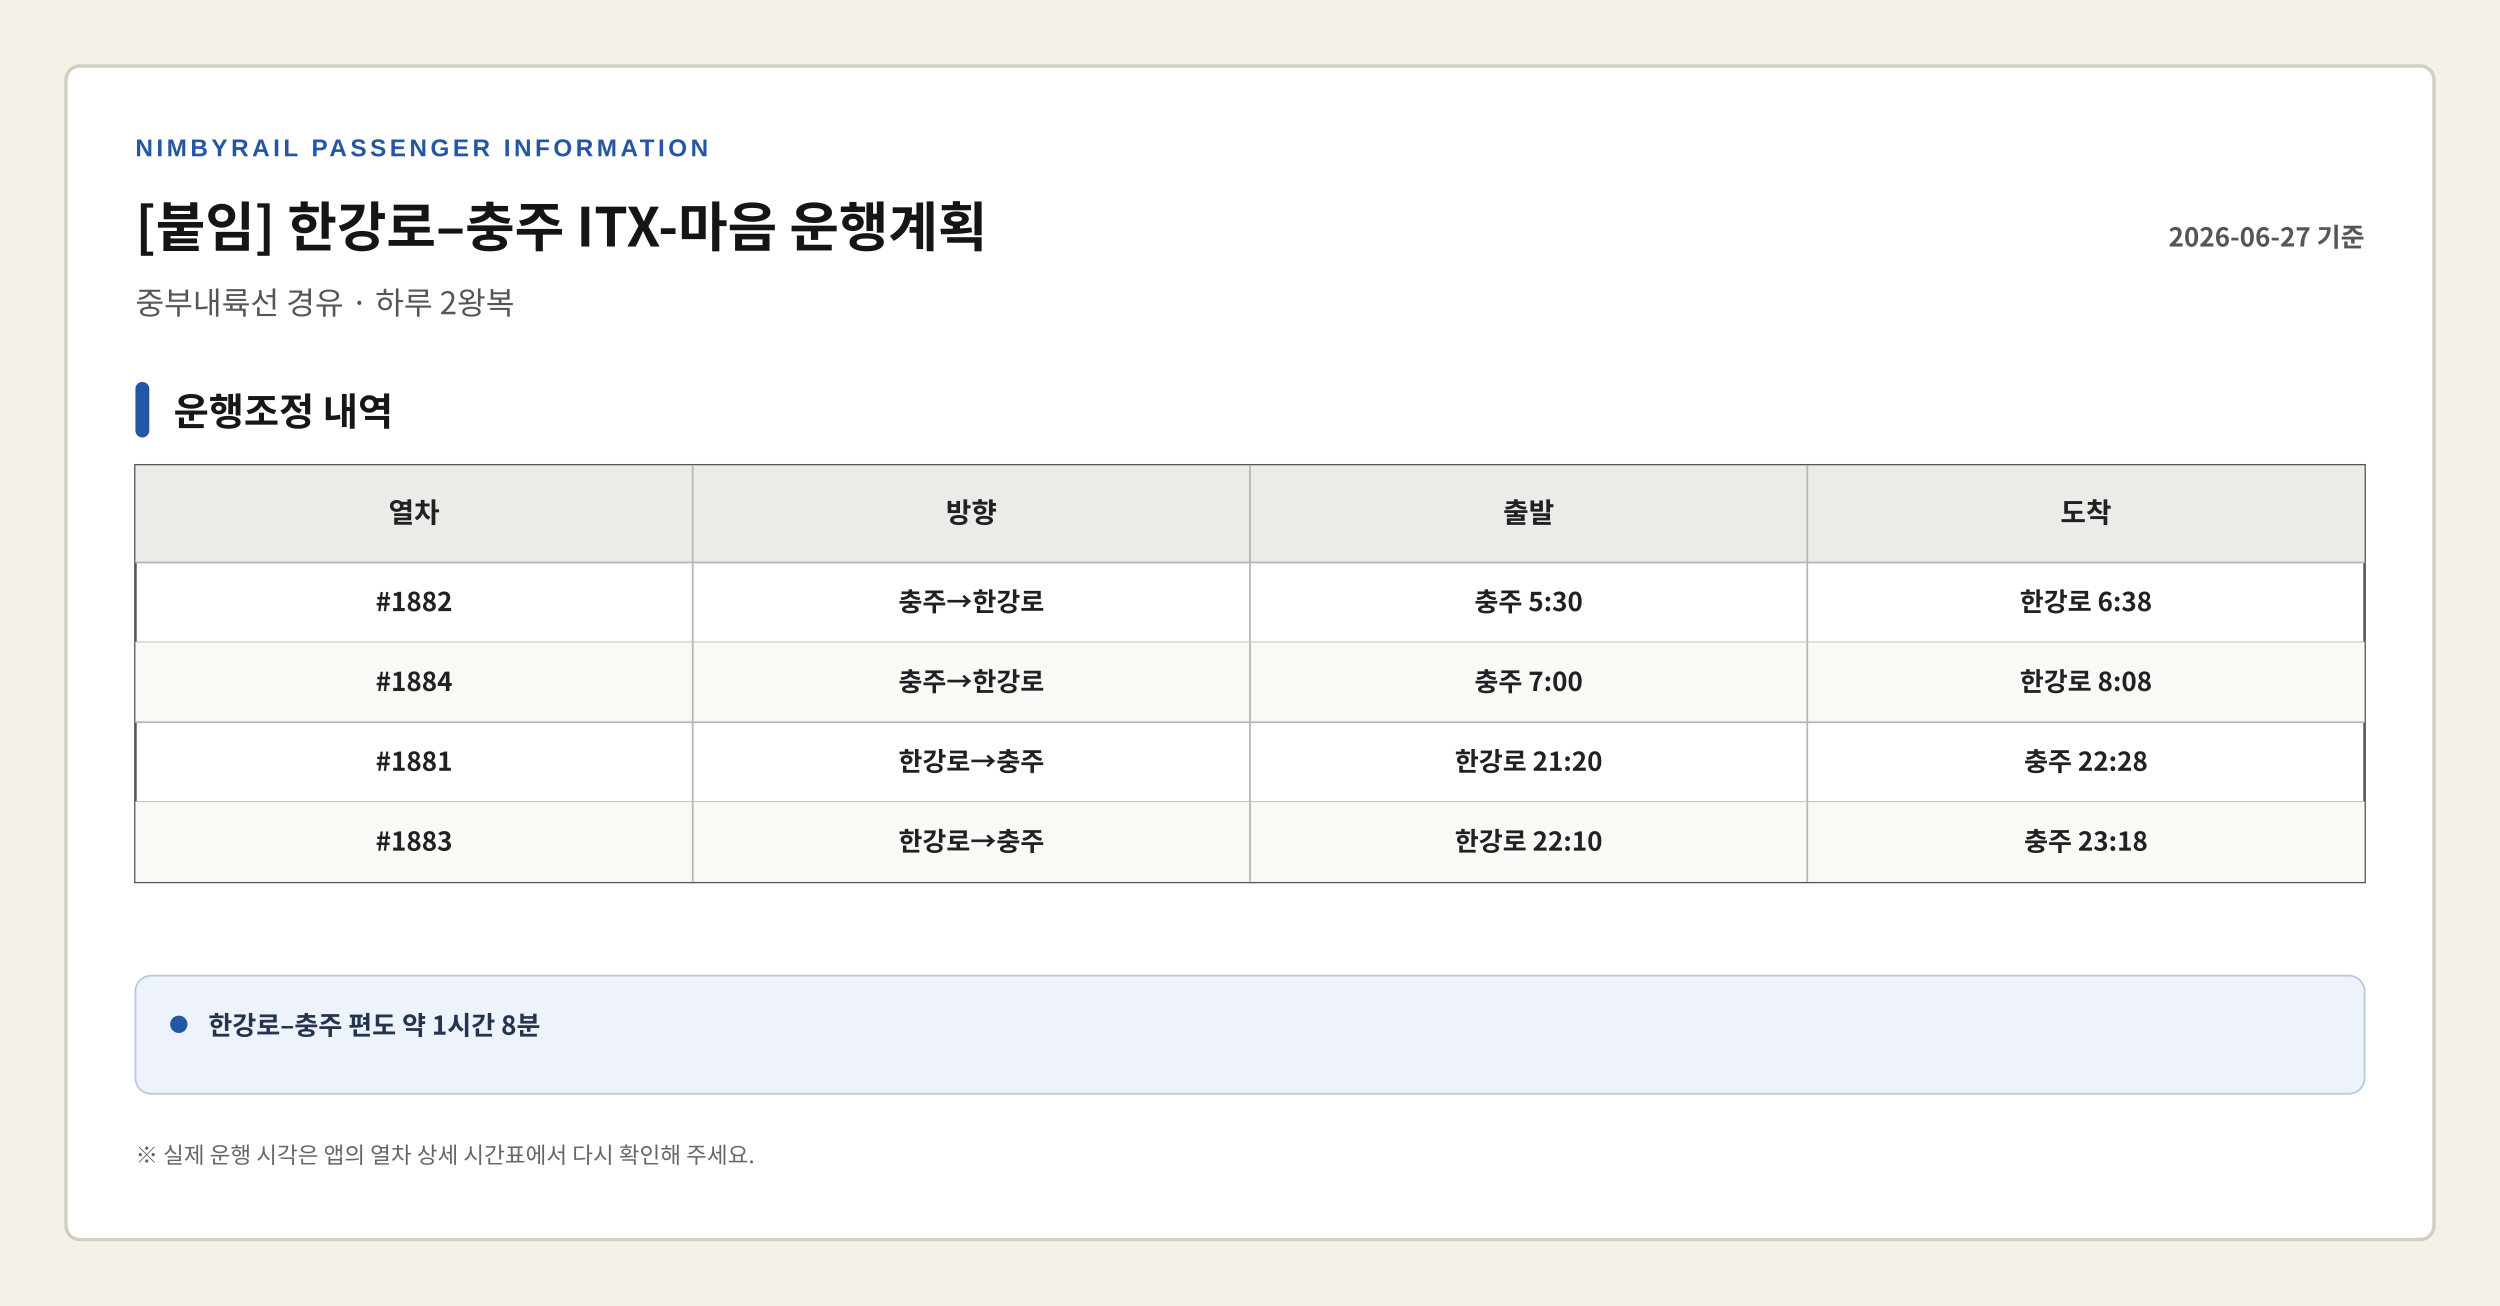
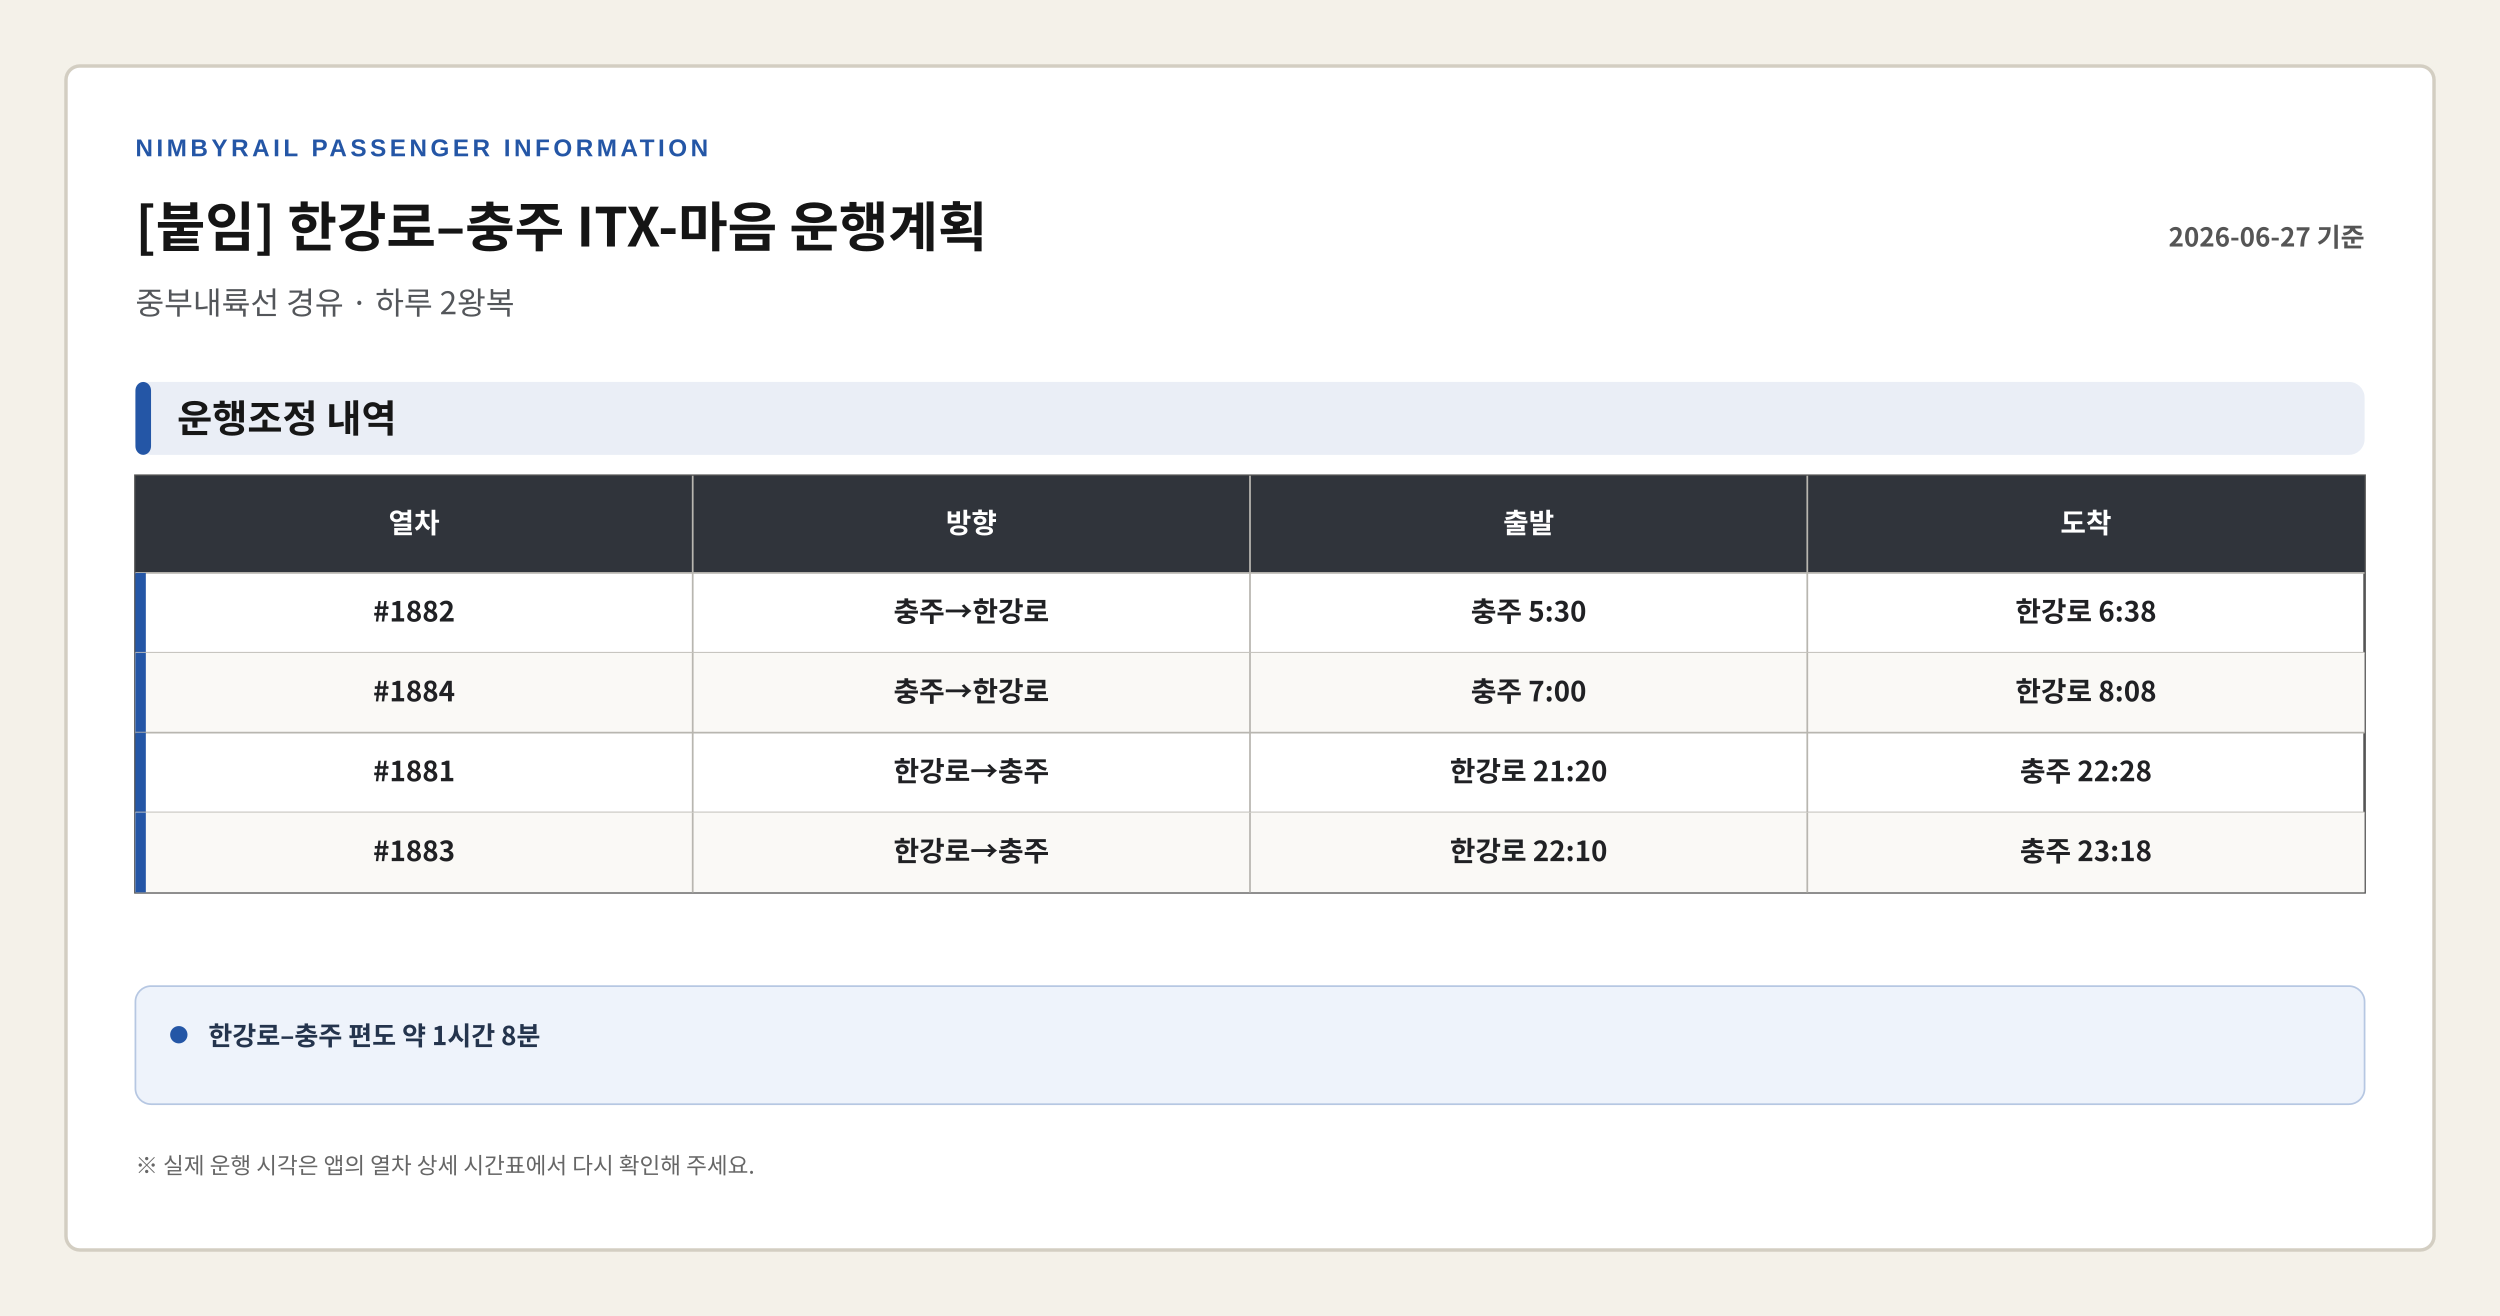
- <svg xmlns="http://www.w3.org/2000/svg" width="1440" height="752" viewBox="0 0 1440 752">
+ <svg xmlns="http://www.w3.org/2000/svg" width="1440" height="758" viewBox="0 0 1440 758">
  <style>
    .brand{font:700 14px Arial,sans-serif;letter-spacing:2px;fill:#2456a6}
    .title{font:800 31px 'Apple SD Gothic Neo','Noto Sans CJK KR',sans-serif;fill:#151515}
    .subtitle{font:500 18px 'Apple SD Gothic Neo','Noto Sans CJK KR',sans-serif;fill:#53565a}
    .date{font:600 15px 'Apple SD Gothic Neo','Noto Sans CJK KR',sans-serif;fill:#555}
    .section{font:800 22px 'Apple SD Gothic Neo','Noto Sans CJK KR',sans-serif;fill:#171717}
-     .th{font:800 16px 'Apple SD Gothic Neo','Noto Sans CJK KR',sans-serif;fill:#202124}
-     .td{font:600 15px 'Apple SD Gothic Neo','Noto Sans CJK KR',sans-serif;fill:#202124}
+     .th{font:850 16px 'Apple SD Gothic Neo','Noto Sans CJK KR',sans-serif}.headerText{fill:#fff}
+     .td{font:650 16px 'Apple SD Gothic Neo','Noto Sans CJK KR',sans-serif;fill:#202124}.gradeText{font-weight:850}
    .callout{font:650 15px 'Apple SD Gothic Neo','Noto Sans CJK KR',sans-serif;fill:#24344d}
    .foot{font:500 13px 'Apple SD Gothic Neo','Noto Sans CJK KR',sans-serif;fill:#666}
    .grid{stroke:#b8b6b0;stroke-width:1}
  </style>
-   <rect width="1440" height="752" fill="#f4f1e9" />
-   <rect x="38" y="38" width="1364" height="676" rx="8" fill="#fff" stroke="#d3cec2" stroke-width="2" />
+   <rect width="1440" height="758" fill="#f4f1e9" />
+   <rect x="38" y="38" width="1364" height="682" rx="8" fill="#fff" stroke="#d3cec2" stroke-width="2" />
  <text x="78" y="90" class="brand">NIMBYRAIL PASSENGER INFORMATION</text>
  <text x="78" y="142" class="title">[붙임] 한강로–충주 ITX-마음 운행계획</text>
  <text x="78" y="181" class="subtitle">중부내륙선 경유 · 하루 2왕복</text>
  <text x="1362" y="142" text-anchor="end" class="date">2026-06-27 기준</text>
-   <rect x="78" y="220" width="8" height="32" rx="4" fill="#2456a6" />
-   <text x="100" y="245" class="section">운행조정 내역</text>
-   <rect x="78" y="268" width="1284" height="240" fill="#fff" stroke="#555" stroke-width="1.5" />
-   <rect x="78" y="268" width="1284" height="56" fill="#ecebe7" />
-   <text x="238.5" y="301" text-anchor="middle" class="th">
+   <rect x="78" y="220" width="1284" height="42" rx="9" fill="#2456a6" opacity=".10" />
+   <rect x="78" y="220" width="9" height="42" rx="5" fill="#2456a6" />
+   <text x="102" y="249" class="section">운행조정 내역</text>
+   <rect x="78" y="274" width="1284" height="240" fill="#fff" stroke="#555" stroke-width="1.5" />
+   <rect x="78" y="274" width="1284" height="56" fill="#30343b" />
+   <text x="238.5" y="307" text-anchor="middle" class="th headerText">
    <tspan x="238.5" dy="0">열차</tspan>
  </text>
-   <text x="559.5" y="301" text-anchor="middle" class="th">
+   <text x="559.5" y="307" text-anchor="middle" class="th headerText">
    <tspan x="559.5" dy="0">방향</tspan>
  </text>
-   <line x1="399" y1="268" x2="399" y2="324" class="grid" />
-   <text x="880.5" y="301" text-anchor="middle" class="th">
+   <line x1="399" y1="274" x2="399" y2="330" class="grid" />
+   <text x="880.5" y="307" text-anchor="middle" class="th headerText">
    <tspan x="880.5" dy="0">출발</tspan>
  </text>
-   <line x1="720" y1="268" x2="720" y2="324" class="grid" />
-   <text x="1201.5" y="301" text-anchor="middle" class="th">
+   <line x1="720" y1="274" x2="720" y2="330" class="grid" />
+   <text x="1201.5" y="307" text-anchor="middle" class="th headerText">
    <tspan x="1201.5" dy="0">도착</tspan>
  </text>
-   <line x1="1041" y1="268" x2="1041" y2="324" class="grid" />
-   <line x1="78" y1="324" x2="1362" y2="324" class="grid" />
-   <text x="238.5" y="352" text-anchor="middle" class="td">
+   <line x1="1041" y1="274" x2="1041" y2="330" class="grid" />
+   <line x1="78" y1="330" x2="1362" y2="330" class="grid" />
+   <rect x="78" y="330" width="6" height="46" fill="#2456a6" />
+   <text x="238.5" y="358" text-anchor="middle" class="td">
    <tspan x="238.5" dy="0">#1882</tspan>
  </text>
-   <text x="559.5" y="352" text-anchor="middle" class="td">
+   <text x="559.5" y="358" text-anchor="middle" class="td">
    <tspan x="559.5" dy="0">충주→한강로</tspan>
  </text>
-   <line x1="399" y1="324" x2="399" y2="370" class="grid" />
-   <text x="880.5" y="352" text-anchor="middle" class="td">
+   <line x1="399" y1="330" x2="399" y2="376" class="grid" />
+   <text x="880.5" y="358" text-anchor="middle" class="td">
    <tspan x="880.5" dy="0">충주 5:30</tspan>
  </text>
-   <line x1="720" y1="324" x2="720" y2="370" class="grid" />
-   <text x="1201.5" y="352" text-anchor="middle" class="td">
+   <line x1="720" y1="330" x2="720" y2="376" class="grid" />
+   <text x="1201.5" y="358" text-anchor="middle" class="td">
    <tspan x="1201.5" dy="0">한강로 6:38</tspan>
  </text>
-   <line x1="1041" y1="324" x2="1041" y2="370" class="grid" />
-   <line x1="78" y1="370" x2="1362" y2="370" class="grid" />
-   <rect x="78" y="370" width="1284" height="46" fill="#faf9f6" />
-   <text x="238.5" y="398" text-anchor="middle" class="td">
+   <line x1="1041" y1="330" x2="1041" y2="376" class="grid" />
+   <line x1="78" y1="376" x2="1362" y2="376" class="grid" />
+   <rect x="78" y="376" width="1284" height="46" fill="#faf9f6" />
+   <rect x="78" y="376" width="6" height="46" fill="#2456a6" />
+   <text x="238.5" y="404" text-anchor="middle" class="td">
    <tspan x="238.5" dy="0">#1884</tspan>
  </text>
-   <text x="559.5" y="398" text-anchor="middle" class="td">
+   <text x="559.5" y="404" text-anchor="middle" class="td">
    <tspan x="559.5" dy="0">충주→한강로</tspan>
  </text>
-   <line x1="399" y1="370" x2="399" y2="416" class="grid" />
-   <text x="880.5" y="398" text-anchor="middle" class="td">
+   <line x1="399" y1="376" x2="399" y2="422" class="grid" />
+   <text x="880.5" y="404" text-anchor="middle" class="td">
    <tspan x="880.5" dy="0">충주 7:00</tspan>
  </text>
-   <line x1="720" y1="370" x2="720" y2="416" class="grid" />
-   <text x="1201.5" y="398" text-anchor="middle" class="td">
+   <line x1="720" y1="376" x2="720" y2="422" class="grid" />
+   <text x="1201.5" y="404" text-anchor="middle" class="td">
    <tspan x="1201.5" dy="0">한강로 8:08</tspan>
  </text>
-   <line x1="1041" y1="370" x2="1041" y2="416" class="grid" />
-   <line x1="78" y1="416" x2="1362" y2="416" class="grid" />
-   <text x="238.5" y="444" text-anchor="middle" class="td">
+   <line x1="1041" y1="376" x2="1041" y2="422" class="grid" />
+   <line x1="78" y1="422" x2="1362" y2="422" class="grid" />
+   <rect x="78" y="422" width="6" height="46" fill="#2456a6" />
+   <text x="238.5" y="450" text-anchor="middle" class="td">
    <tspan x="238.5" dy="0">#1881</tspan>
  </text>
-   <text x="559.5" y="444" text-anchor="middle" class="td">
+   <text x="559.5" y="450" text-anchor="middle" class="td">
    <tspan x="559.5" dy="0">한강로→충주</tspan>
  </text>
-   <line x1="399" y1="416" x2="399" y2="462" class="grid" />
-   <text x="880.5" y="444" text-anchor="middle" class="td">
+   <line x1="399" y1="422" x2="399" y2="468" class="grid" />
+   <text x="880.5" y="450" text-anchor="middle" class="td">
    <tspan x="880.5" dy="0">한강로 21:20</tspan>
  </text>
-   <line x1="720" y1="416" x2="720" y2="462" class="grid" />
-   <text x="1201.5" y="444" text-anchor="middle" class="td">
+   <line x1="720" y1="422" x2="720" y2="468" class="grid" />
+   <text x="1201.5" y="450" text-anchor="middle" class="td">
    <tspan x="1201.5" dy="0">충주 22:28</tspan>
  </text>
-   <line x1="1041" y1="416" x2="1041" y2="462" class="grid" />
-   <line x1="78" y1="462" x2="1362" y2="462" class="grid" />
-   <rect x="78" y="462" width="1284" height="46" fill="#faf9f6" />
-   <text x="238.5" y="490" text-anchor="middle" class="td">
+   <line x1="1041" y1="422" x2="1041" y2="468" class="grid" />
+   <line x1="78" y1="468" x2="1362" y2="468" class="grid" />
+   <rect x="78" y="468" width="1284" height="46" fill="#faf9f6" />
+   <rect x="78" y="468" width="6" height="46" fill="#2456a6" />
+   <text x="238.5" y="496" text-anchor="middle" class="td">
    <tspan x="238.5" dy="0">#1883</tspan>
  </text>
-   <text x="559.5" y="490" text-anchor="middle" class="td">
+   <text x="559.5" y="496" text-anchor="middle" class="td">
    <tspan x="559.5" dy="0">한강로→충주</tspan>
  </text>
-   <line x1="399" y1="462" x2="399" y2="508" class="grid" />
-   <text x="880.5" y="490" text-anchor="middle" class="td">
+   <line x1="399" y1="468" x2="399" y2="514" class="grid" />
+   <text x="880.5" y="496" text-anchor="middle" class="td">
    <tspan x="880.5" dy="0">한강로 22:10</tspan>
  </text>
-   <line x1="720" y1="462" x2="720" y2="508" class="grid" />
-   <text x="1201.5" y="490" text-anchor="middle" class="td">
+   <line x1="720" y1="468" x2="720" y2="514" class="grid" />
+   <text x="1201.5" y="496" text-anchor="middle" class="td">
    <tspan x="1201.5" dy="0">충주 23:18</tspan>
  </text>
-   <line x1="1041" y1="462" x2="1041" y2="508" class="grid" />
-   <rect x="78" y="562" width="1284" height="68" rx="9" fill="#eef3fb" stroke="#b6c7e2" />
-   <circle cx="103" cy="590" r="5" fill="#2456a6" />
-   <text x="120" y="596" class="callout">한강로–충주 편도 약 1시간 8분</text>
-   <text x="78" y="670" class="foot">※ 실제 운행 시각은 앱의 열차 상세 시간표에서 다시 확인해 주세요.</text>
+   <line x1="1041" y1="468" x2="1041" y2="514" class="grid" />
+   <rect x="78" y="568" width="1284" height="68" rx="9" fill="#eef3fb" stroke="#b6c7e2" />
+   <circle cx="103" cy="596" r="5" fill="#2456a6" />
+   <text x="120" y="602" class="callout">한강로–충주 편도 약 1시간 8분</text>
+   <text x="78" y="676" class="foot">※ 실제 운행 시각은 앱의 열차 상세 시간표에서 다시 확인해 주세요.</text>
</svg>
